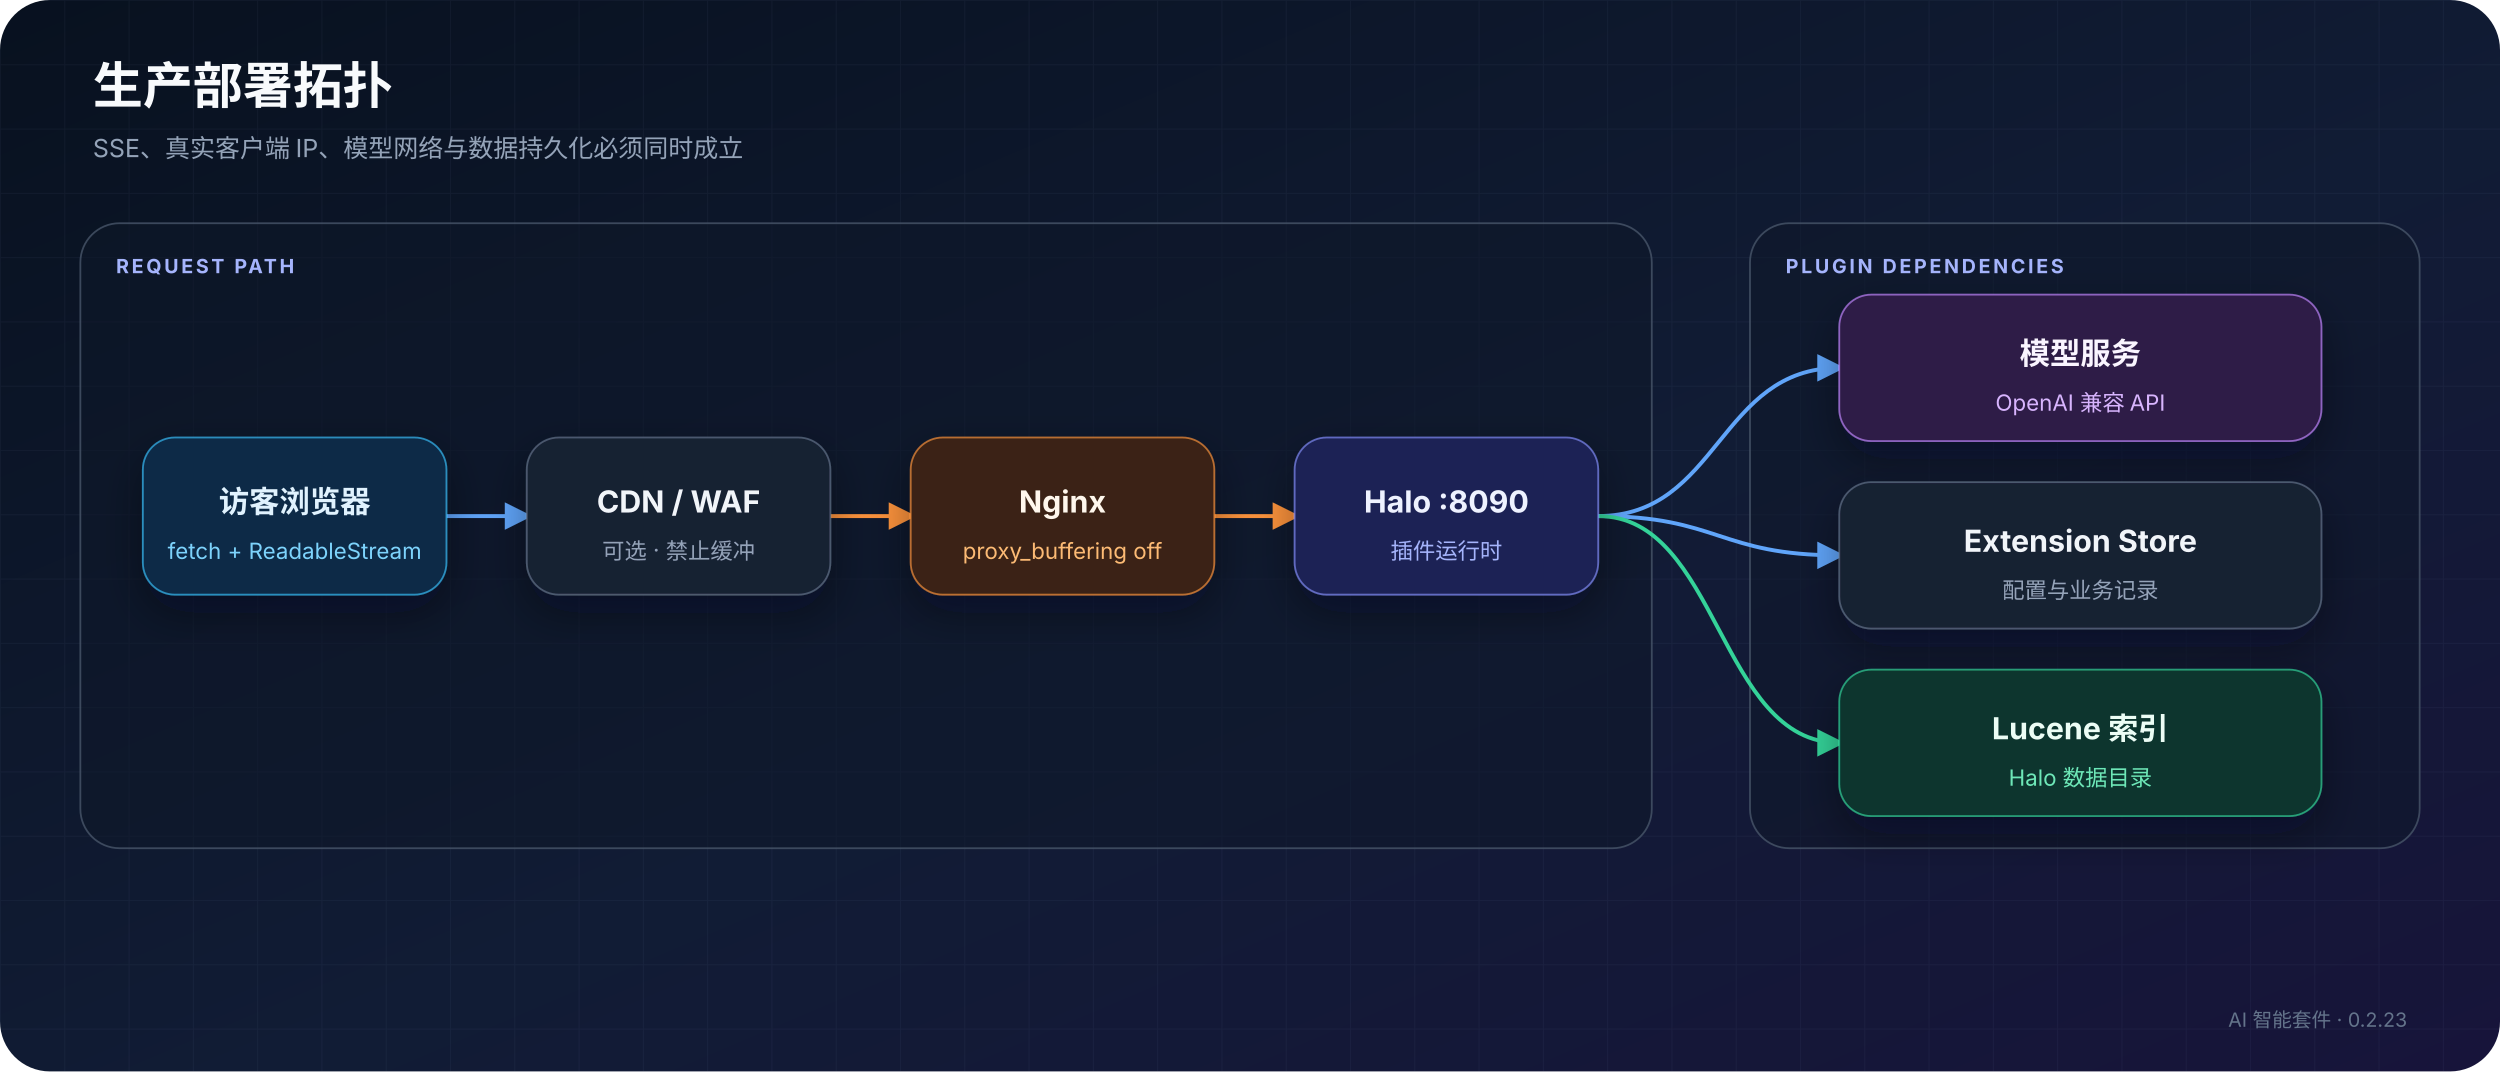
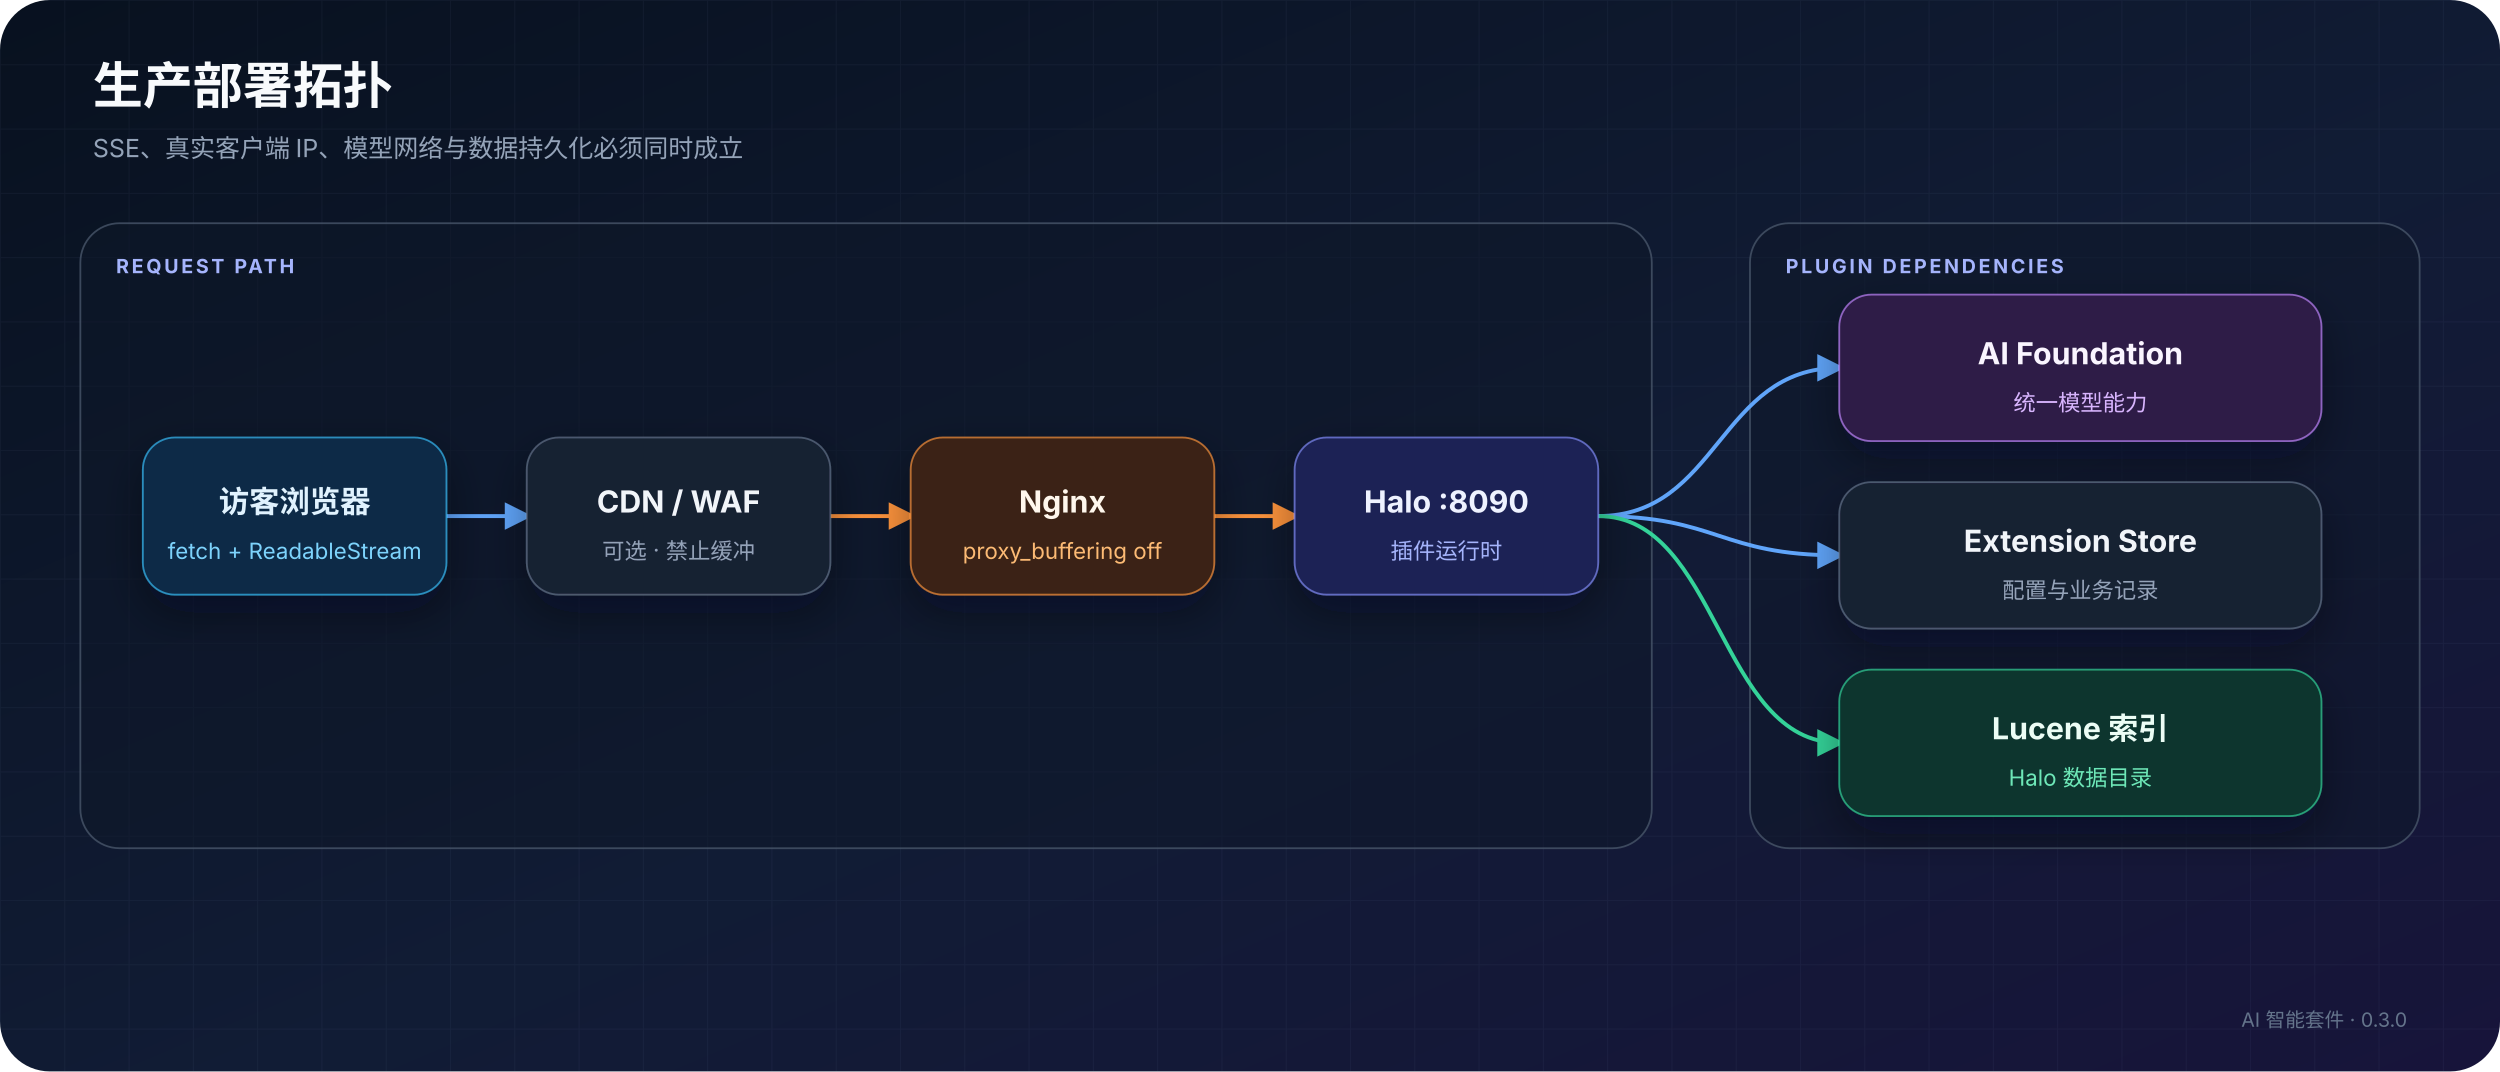
<svg xmlns="http://www.w3.org/2000/svg" width="1400" height="600" viewBox="0 0 1400 600" fill="none" role="img" aria-labelledby="diagram-title diagram-desc" preserveAspectRatio="xMidYMid meet">
  <defs>
    <linearGradient id="bg" x1="0" y1="0" x2="1" y2="1">
      <stop stop-color="#08111F" />
      <stop offset=".55" stop-color="#111C35" />
      <stop offset="1" stop-color="#17143A" />
    </linearGradient>
    <pattern id="grid" width="36" height="36" patternUnits="userSpaceOnUse">
      <path d="M36 0H0V36" fill="none" stroke="#C7D2FE" stroke-opacity=".045" />
    </pattern>
    <filter id="shadow" x="-25%" y="-30%" width="150%" height="170%">
      <feDropShadow dx="0" dy="10" stdDeviation="12" flood-color="#020617" flood-opacity=".38" />
    </filter>
    <marker id="arrow" viewBox="0 0 10 10" refX="8" refY="5" markerWidth="7" markerHeight="7" orient="auto">
      <path d="M0 0L10 5L0 10Z" fill="#60A5FA" />
    </marker>
    <marker id="arrowGreen" viewBox="0 0 10 10" refX="8" refY="5" markerWidth="7" markerHeight="7" orient="auto">
      <path d="M0 0L10 5L0 10Z" fill="#34D399" />
    </marker>
    <marker id="arrowOrange" viewBox="0 0 10 10" refX="8" refY="5" markerWidth="7" markerHeight="7" orient="auto">
      <path d="M0 0L10 5L0 10Z" fill="#FB923C" />
    </marker>
  </defs>
  <rect width="1400" height="600" rx="28" fill="url(#bg)" />
  <rect width="1400" height="600" rx="28" fill="url(#grid)" />
  <text x="52" y="58" fill="#F8FAFC" font-family="Inter, PingFang SC, Microsoft YaHei, sans-serif" font-size="28" font-weight="760">生产部署拓扑</text>
  <text x="52" y="88" fill="#94A3B8" font-family="Inter, PingFang SC, Microsoft YaHei, sans-serif" font-size="14">SSE、真实客户端 IP、模型网络与数据持久化必须同时成立</text>
  <rect x="45" y="125" width="880" height="350" rx="22" fill="#0F172A" fill-opacity=".52" stroke="#475569" stroke-opacity=".8" />
  <text x="65" y="153" fill="#A5B4FC" font-family="Inter, PingFang SC, sans-serif" font-size="11" font-weight="750" letter-spacing="1.5">REQUEST PATH</text>
  <rect x="980" y="125" width="375" height="350" rx="22" fill="#0F172A" fill-opacity=".52" stroke="#475569" stroke-opacity=".8" />
  <text x="1000" y="153" fill="#A5B4FC" font-family="Inter, PingFang SC, sans-serif" font-size="11" font-weight="750" letter-spacing="1.5">PLUGIN DEPENDENCIES</text>
  <path d="M250 289 C272.5 289,272.5 289,295 289" stroke="#60A5FA" stroke-width="2.2" fill="none" marker-end="url(#arrow)" />
  <path d="M465 289 C487.5 289,487.5 289,510 289" stroke="#FB923C" stroke-width="2.2" fill="none" marker-end="url(#arrowOrange)" />
  <path d="M680 289 C702.5 289,702.5 289,725 289" stroke="#FB923C" stroke-width="2.2" fill="none" marker-end="url(#arrowOrange)" />
  <path d="M895 289 C962.5 289,962.5 206,1030 206" stroke="#60A5FA" stroke-width="2.2" fill="none" marker-end="url(#arrow)" />
  <path d="M895 289 C962.5 289,962.5 311,1030 311" stroke="#60A5FA" stroke-width="2.2" fill="none" marker-end="url(#arrow)" />
  <path d="M895 289 C962.5 289,962.5 416,1030 416" stroke="#34D399" stroke-width="2.2" fill="none" marker-end="url(#arrowGreen)" />
  <g filter="url(#shadow)">
    <rect x="80" y="245" width="170" height="88" rx="18" fill="#0D2A47" stroke="#38BDF8" stroke-opacity=".68" />
    <text x="165" y="287" text-anchor="middle" fill="#E0F2FE" font-family="Inter, PingFang SC, Microsoft YaHei, sans-serif" font-size="17" font-weight="720">访客浏览器</text>
    <text x="165" y="313" text-anchor="middle" fill="#7DD3FC" font-family="Inter, PingFang SC, Microsoft YaHei, sans-serif" font-size="12.5">fetch + ReadableStream</text>
  </g>
  <g filter="url(#shadow)">
    <rect x="295" y="245" width="170" height="88" rx="18" fill="#172033" stroke="#64748B" stroke-opacity=".68" />
    <text x="380" y="287" text-anchor="middle" fill="#F1F5F9" font-family="Inter, PingFang SC, Microsoft YaHei, sans-serif" font-size="17" font-weight="720">CDN / WAF</text>
    <text x="380" y="313" text-anchor="middle" fill="#94A3B8" font-family="Inter, PingFang SC, Microsoft YaHei, sans-serif" font-size="12.5">可选 · 禁止缓冲</text>
  </g>
  <g filter="url(#shadow)">
    <rect x="510" y="245" width="170" height="88" rx="18" fill="#3A2416" stroke="#FB923C" stroke-opacity=".68" />
    <text x="595" y="287" text-anchor="middle" fill="#FFF7ED" font-family="Inter, PingFang SC, Microsoft YaHei, sans-serif" font-size="17" font-weight="720">Nginx</text>
    <text x="595" y="313" text-anchor="middle" fill="#FDBA74" font-family="Inter, PingFang SC, Microsoft YaHei, sans-serif" font-size="12.5">proxy_buffering off</text>
  </g>
  <g filter="url(#shadow)">
    <rect x="725" y="245" width="170" height="88" rx="18" fill="#1E2455" stroke="#818CF8" stroke-opacity=".68" />
    <text x="810" y="287" text-anchor="middle" fill="#EEF2FF" font-family="Inter, PingFang SC, Microsoft YaHei, sans-serif" font-size="17" font-weight="720">Halo :8090</text>
    <text x="810" y="313" text-anchor="middle" fill="#A5B4FC" font-family="Inter, PingFang SC, Microsoft YaHei, sans-serif" font-size="12.5">插件运行时</text>
  </g>
  <g filter="url(#shadow)">
    <rect x="1030" y="165" width="270" height="82" rx="18" fill="#2D1D46" stroke="#C084FC" stroke-opacity=".68" />
-     <text x="1165" y="204" text-anchor="middle" fill="#FAF5FF" font-family="Inter, PingFang SC, Microsoft YaHei, sans-serif" font-size="17" font-weight="720">模型服务</text>
-     <text x="1165" y="230" text-anchor="middle" fill="#D8B4FE" font-family="Inter, PingFang SC, Microsoft YaHei, sans-serif" font-size="12.5">OpenAI 兼容 API</text>
+     <text x="1165" y="204" text-anchor="middle" fill="#FAF5FF" font-family="Inter, PingFang SC, Microsoft YaHei, sans-serif" font-size="17" font-weight="720">AI Foundation</text>
+     <text x="1165" y="230" text-anchor="middle" fill="#D8B4FE" font-family="Inter, PingFang SC, Microsoft YaHei, sans-serif" font-size="12.5">统一模型能力</text>
  </g>
  <g filter="url(#shadow)">
    <rect x="1030" y="270" width="270" height="82" rx="18" fill="#172033" stroke="#64748B" stroke-opacity=".68" />
    <text x="1165" y="309" text-anchor="middle" fill="#F1F5F9" font-family="Inter, PingFang SC, Microsoft YaHei, sans-serif" font-size="17" font-weight="720">Extension Store</text>
    <text x="1165" y="335" text-anchor="middle" fill="#94A3B8" font-family="Inter, PingFang SC, Microsoft YaHei, sans-serif" font-size="12.5">配置与业务记录</text>
  </g>
  <g filter="url(#shadow)">
    <rect x="1030" y="375" width="270" height="82" rx="18" fill="#0B352F" stroke="#34D399" stroke-opacity=".68" />
    <text x="1165" y="414" text-anchor="middle" fill="#ECFDF5" font-family="Inter, PingFang SC, Microsoft YaHei, sans-serif" font-size="17" font-weight="720">Lucene 索引</text>
    <text x="1165" y="440" text-anchor="middle" fill="#6EE7B7" font-family="Inter, PingFang SC, Microsoft YaHei, sans-serif" font-size="12.5">Halo 数据目录</text>
  </g>
-   <text x="1348" y="575" text-anchor="end" fill="#64748B" font-family="Inter, PingFang SC, sans-serif" font-size="11">AI 智能套件 · 0.2.23</text>
+   <text x="1348" y="575" text-anchor="end" fill="#64748B" font-family="Inter, PingFang SC, sans-serif" font-size="11">AI 智能套件 · 0.3.0</text>
</svg>
